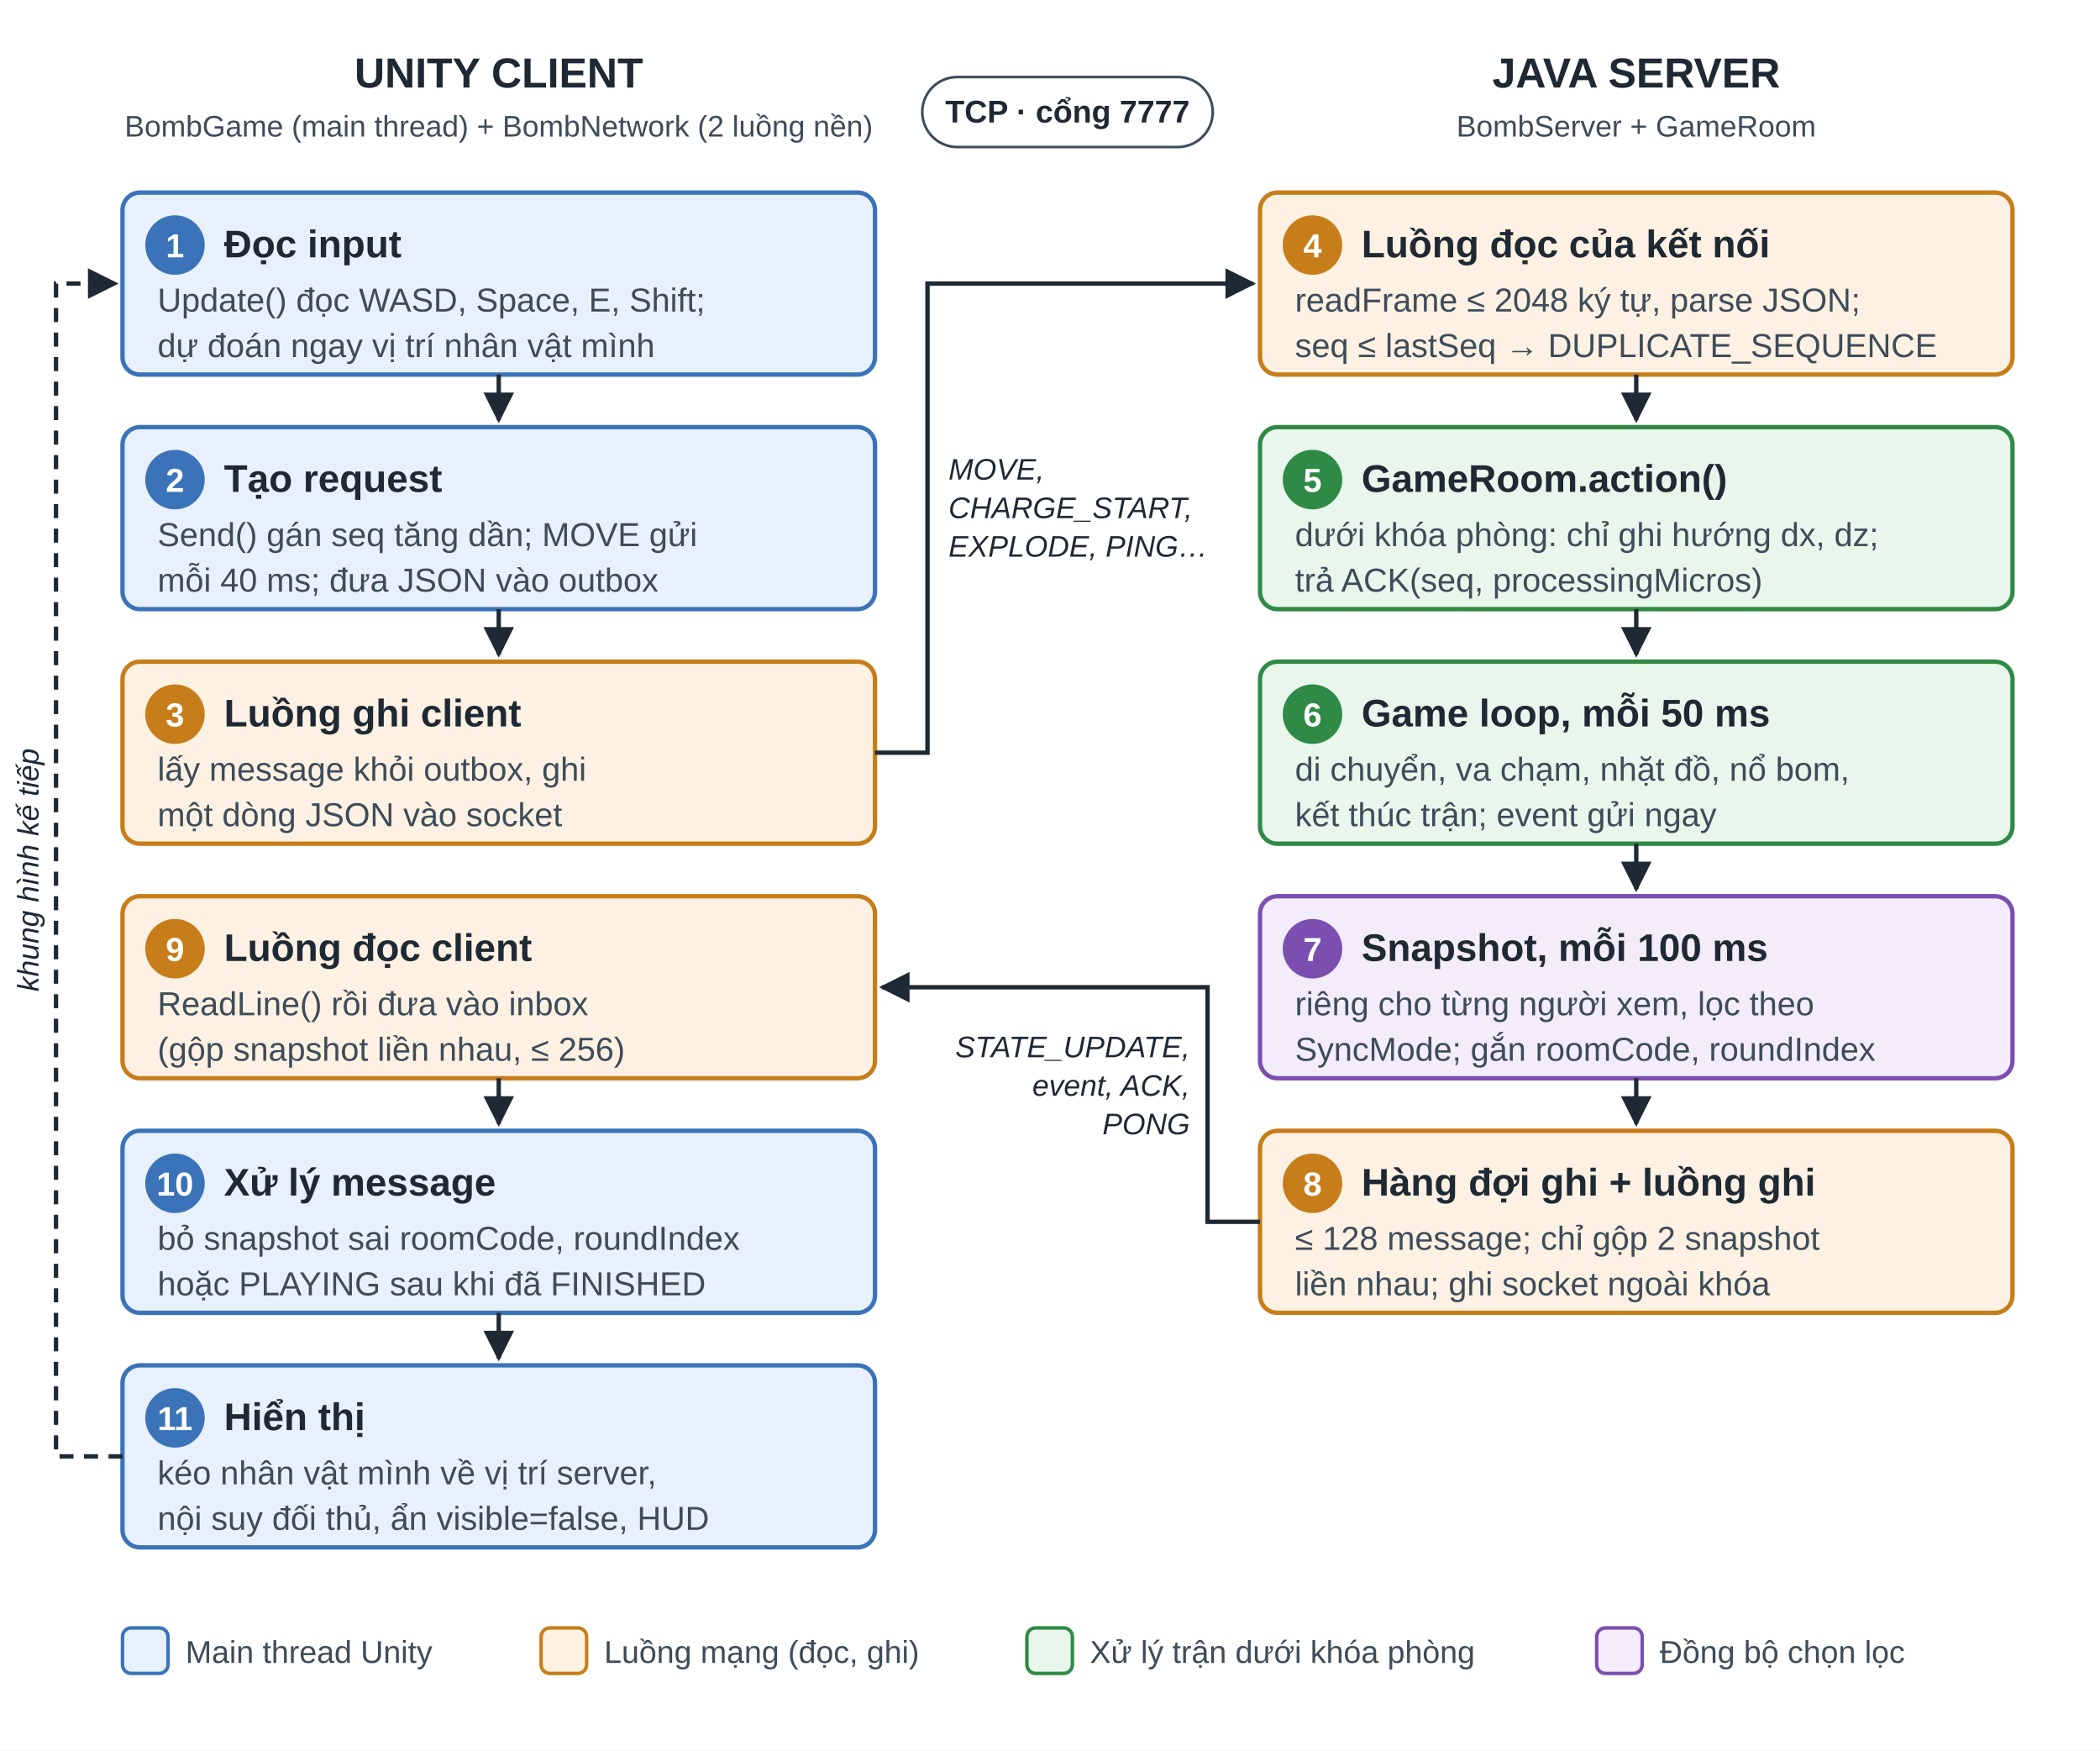
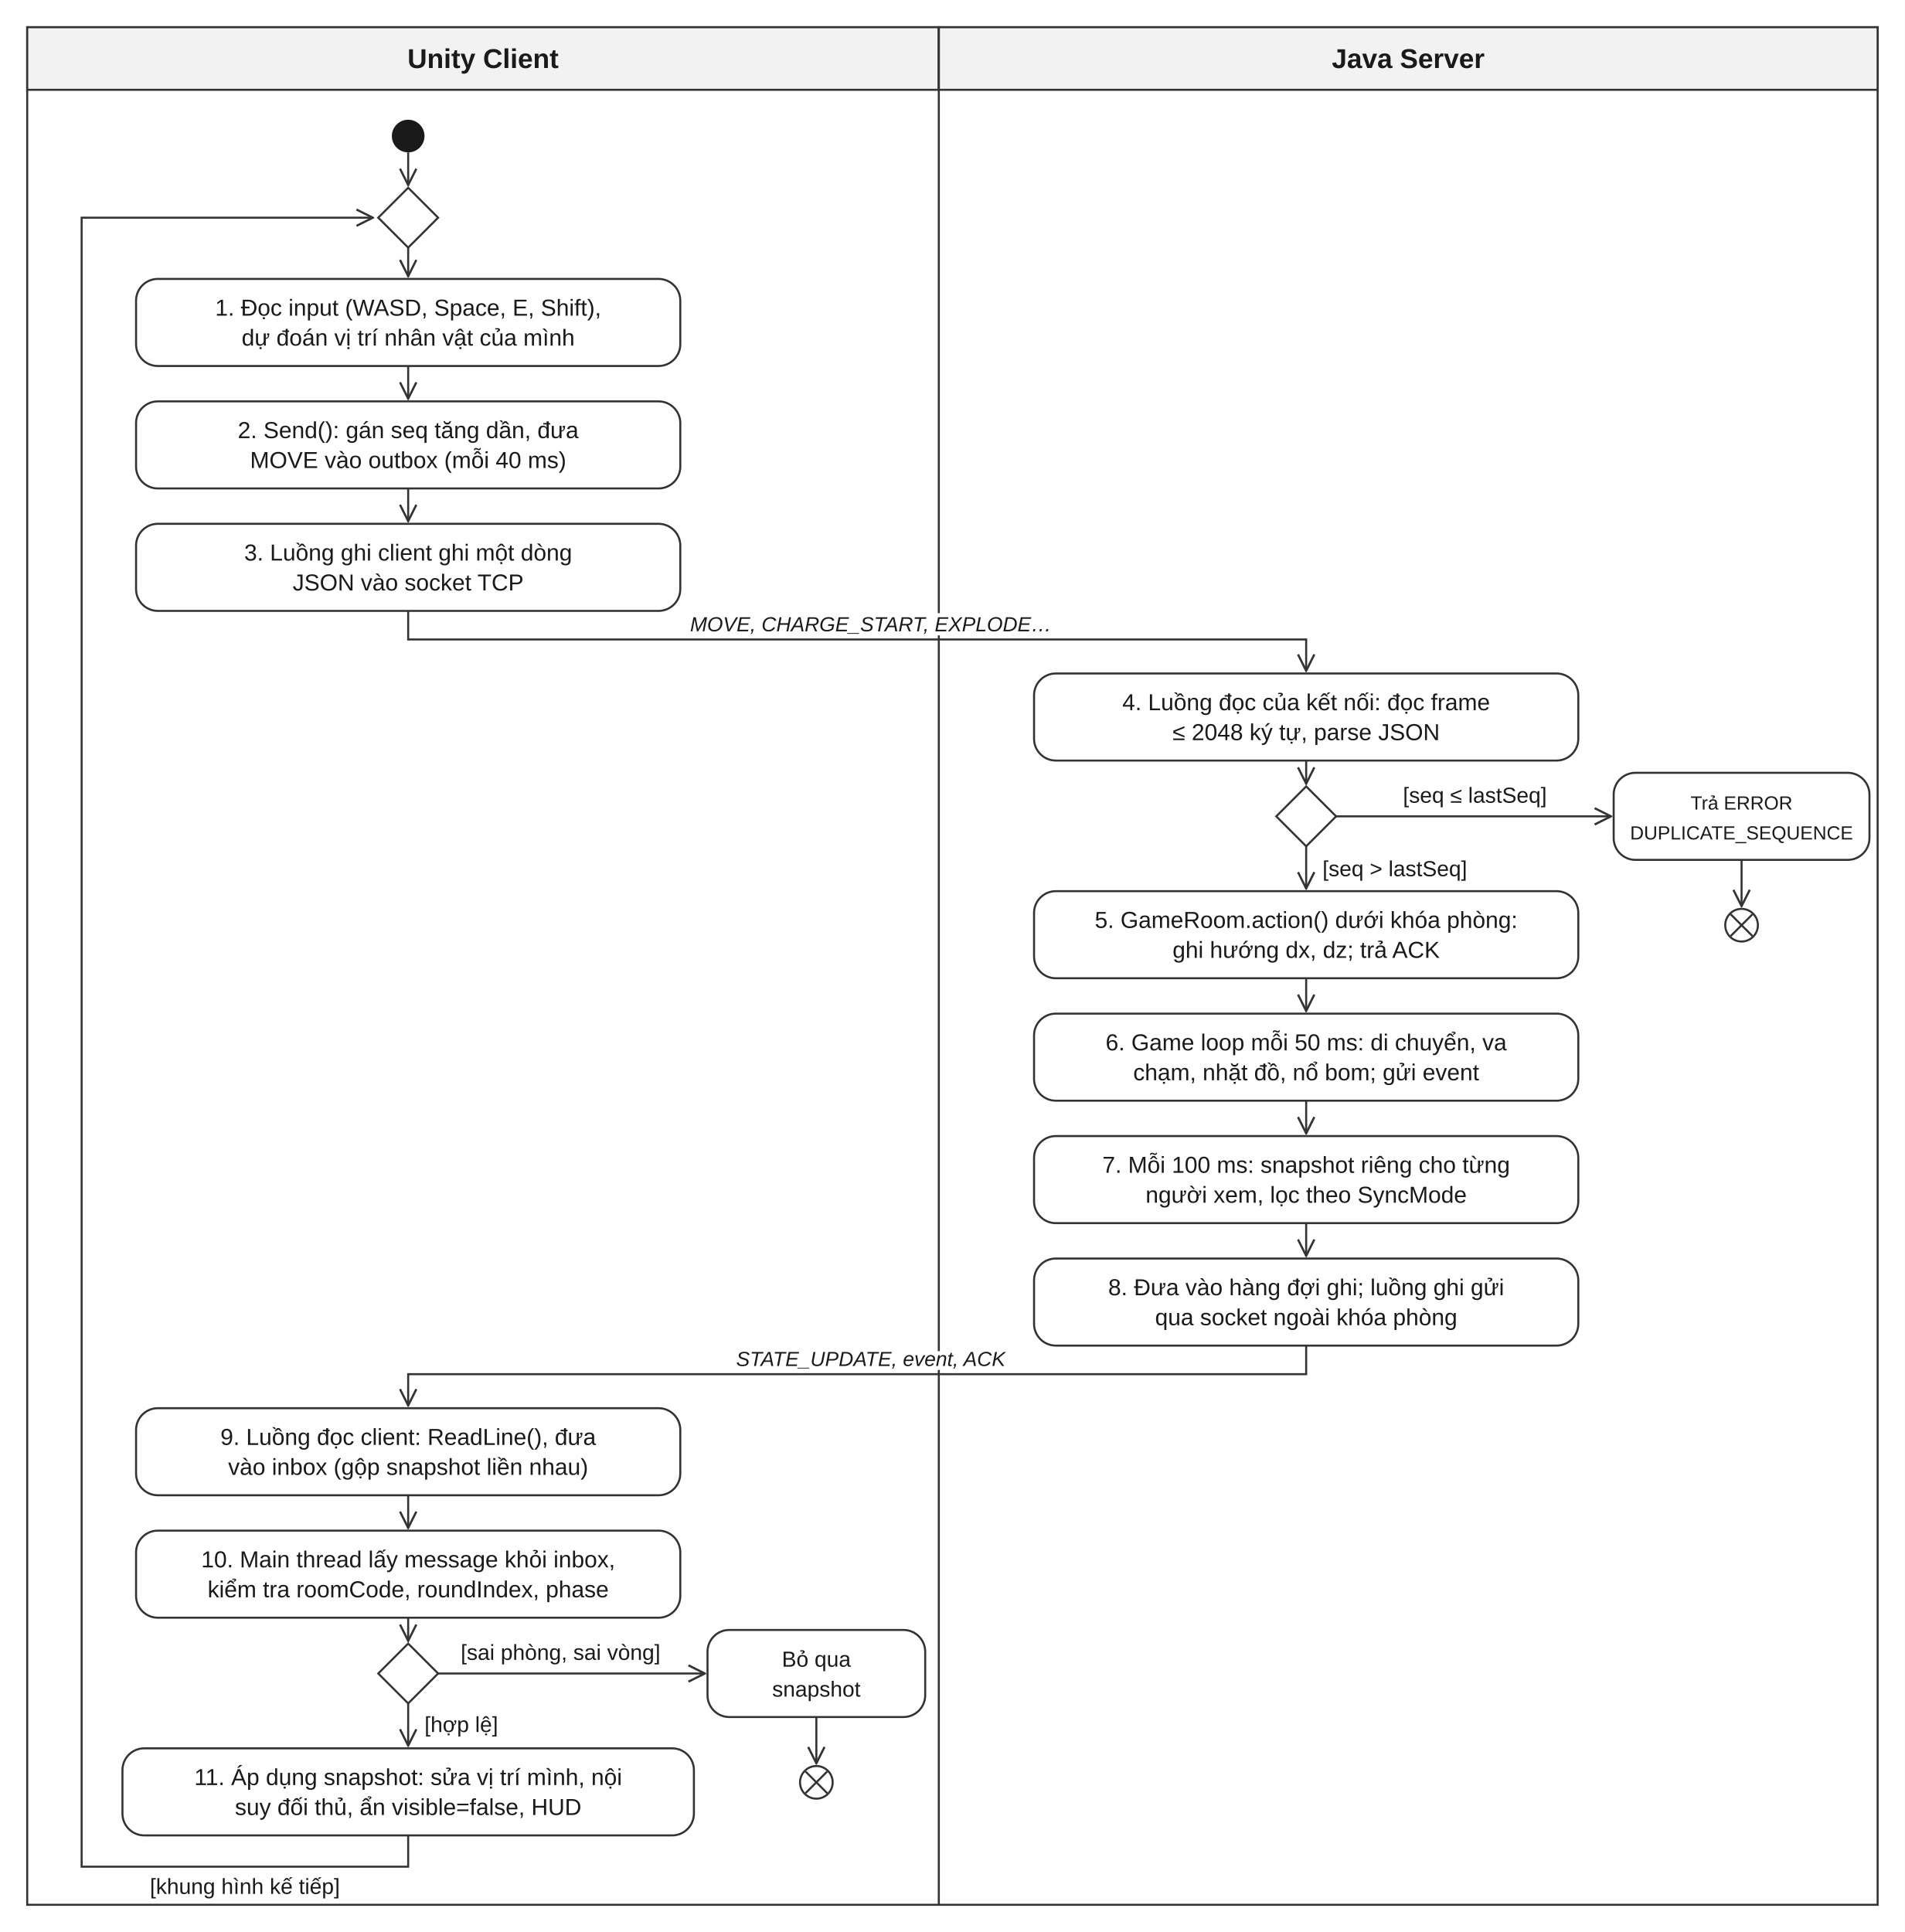
- <svg xmlns="http://www.w3.org/2000/svg" width="1200" height="1000" viewBox="0 0 1200 1000" font-family="Segoe UI, Arial, sans-serif">
+ <svg xmlns="http://www.w3.org/2000/svg" width="1400" height="1420" viewBox="0 0 1400 1420" font-family="Arial, Helvetica, sans-serif">
  <defs>
-     <marker id="head" viewBox="0 0 10 10" refX="9" refY="5" markerWidth="7" markerHeight="7" orient="auto-start-reverse">
-       <path d="M0,0 L10,5 L0,10 z" fill="#1f2933" />
+     <marker id="open" viewBox="0 0 14 14" refX="13" refY="7" markerWidth="14" markerHeight="14" markerUnits="userSpaceOnUse" orient="auto">
+       <path d="M1,1 L13,7 L1,13" fill="none" stroke="#333333" stroke-width="1.6" />
    </marker>
  </defs>
-   <rect width="1200" height="1000" fill="#ffffff" />
-   <text x="285.0" y="50" text-anchor="middle" font-size="24" font-weight="700" fill="#1f2933">UNITY CLIENT</text>
-   <text x="285.0" y="78" text-anchor="middle" font-size="17" font-weight="400" fill="#3e4c59">BombGame (main thread) + BombNetwork (2 luồng nền)</text>
-   <text x="935.0" y="50" text-anchor="middle" font-size="24" font-weight="700" fill="#1f2933">JAVA SERVER</text>
-   <text x="935.0" y="78" text-anchor="middle" font-size="17" font-weight="400" fill="#3e4c59">BombServer + GameRoom</text>
-   <rect x="527" y="44" width="166" height="40" rx="20" fill="#ffffff" stroke="#3e4c59" stroke-width="1.5" />
-   <text x="610" y="70" text-anchor="middle" font-size="18" font-weight="600" fill="#1f2933">TCP · cổng 7777</text>
-   <rect x="70" y="110" width="430" height="104" rx="10" fill="#e8f1fb" stroke="#3b73b9" stroke-width="2.5" />
-   <circle cx="100" cy="140" r="17" fill="#3b73b9" />
-   <text x="100" y="147" text-anchor="middle" font-size="19" font-weight="700" fill="#ffffff">1</text>
-   <text x="128" y="147" text-anchor="start" font-size="22" font-weight="700" fill="#1f2933">Đọc input</text>
-   <text x="90" y="178" text-anchor="start" font-size="19" font-weight="400" fill="#3e4c59">Update() đọc WASD, Space, E, Shift;</text>
-   <text x="90" y="204" text-anchor="start" font-size="19" font-weight="400" fill="#3e4c59">dự đoán ngay vị trí nhân vật mình</text>
-   <rect x="70" y="244" width="430" height="104" rx="10" fill="#e8f1fb" stroke="#3b73b9" stroke-width="2.5" />
-   <circle cx="100" cy="274" r="17" fill="#3b73b9" />
-   <text x="100" y="281" text-anchor="middle" font-size="19" font-weight="700" fill="#ffffff">2</text>
-   <text x="128" y="281" text-anchor="start" font-size="22" font-weight="700" fill="#1f2933">Tạo request</text>
-   <text x="90" y="312" text-anchor="start" font-size="19" font-weight="400" fill="#3e4c59">Send() gán seq tăng dần; MOVE gửi</text>
-   <text x="90" y="338" text-anchor="start" font-size="19" font-weight="400" fill="#3e4c59">mỗi 40 ms; đưa JSON vào outbox</text>
-   <rect x="70" y="378" width="430" height="104" rx="10" fill="#fdf1e3" stroke="#c77d1a" stroke-width="2.5" />
-   <circle cx="100" cy="408" r="17" fill="#c77d1a" />
-   <text x="100" y="415" text-anchor="middle" font-size="19" font-weight="700" fill="#ffffff">3</text>
-   <text x="128" y="415" text-anchor="start" font-size="22" font-weight="700" fill="#1f2933">Luồng ghi client</text>
-   <text x="90" y="446" text-anchor="start" font-size="19" font-weight="400" fill="#3e4c59">lấy message khỏi outbox, ghi</text>
-   <text x="90" y="472" text-anchor="start" font-size="19" font-weight="400" fill="#3e4c59">một dòng JSON vào socket</text>
-   <rect x="720" y="110" width="430" height="104" rx="10" fill="#fdf1e3" stroke="#c77d1a" stroke-width="2.5" />
-   <circle cx="750" cy="140" r="17" fill="#c77d1a" />
-   <text x="750" y="147" text-anchor="middle" font-size="19" font-weight="700" fill="#ffffff">4</text>
-   <text x="778" y="147" text-anchor="start" font-size="22" font-weight="700" fill="#1f2933">Luồng đọc của kết nối</text>
-   <text x="740" y="178" text-anchor="start" font-size="19" font-weight="400" fill="#3e4c59">readFrame ≤ 2048 ký tự, parse JSON;</text>
-   <text x="740" y="204" text-anchor="start" font-size="19" font-weight="400" fill="#3e4c59">seq ≤ lastSeq → DUPLICATE_SEQUENCE</text>
-   <rect x="720" y="244" width="430" height="104" rx="10" fill="#e9f6ec" stroke="#2f8a46" stroke-width="2.5" />
-   <circle cx="750" cy="274" r="17" fill="#2f8a46" />
-   <text x="750" y="281" text-anchor="middle" font-size="19" font-weight="700" fill="#ffffff">5</text>
-   <text x="778" y="281" text-anchor="start" font-size="22" font-weight="700" fill="#1f2933">GameRoom.action()</text>
-   <text x="740" y="312" text-anchor="start" font-size="19" font-weight="400" fill="#3e4c59">dưới khóa phòng: chỉ ghi hướng dx, dz;</text>
-   <text x="740" y="338" text-anchor="start" font-size="19" font-weight="400" fill="#3e4c59">trả ACK(seq, processingMicros)</text>
-   <rect x="720" y="378" width="430" height="104" rx="10" fill="#e9f6ec" stroke="#2f8a46" stroke-width="2.5" />
-   <circle cx="750" cy="408" r="17" fill="#2f8a46" />
-   <text x="750" y="415" text-anchor="middle" font-size="19" font-weight="700" fill="#ffffff">6</text>
-   <text x="778" y="415" text-anchor="start" font-size="22" font-weight="700" fill="#1f2933">Game loop, mỗi 50 ms</text>
-   <text x="740" y="446" text-anchor="start" font-size="19" font-weight="400" fill="#3e4c59">di chuyển, va chạm, nhặt đồ, nổ bom,</text>
-   <text x="740" y="472" text-anchor="start" font-size="19" font-weight="400" fill="#3e4c59">kết thúc trận; event gửi ngay</text>
-   <rect x="720" y="512" width="430" height="104" rx="10" fill="#f3ecfa" stroke="#7a4fb0" stroke-width="2.5" />
-   <circle cx="750" cy="542" r="17" fill="#7a4fb0" />
-   <text x="750" y="549" text-anchor="middle" font-size="19" font-weight="700" fill="#ffffff">7</text>
-   <text x="778" y="549" text-anchor="start" font-size="22" font-weight="700" fill="#1f2933">Snapshot, mỗi 100 ms</text>
-   <text x="740" y="580" text-anchor="start" font-size="19" font-weight="400" fill="#3e4c59">riêng cho từng người xem, lọc theo</text>
-   <text x="740" y="606" text-anchor="start" font-size="19" font-weight="400" fill="#3e4c59">SyncMode; gắn roomCode, roundIndex</text>
-   <rect x="720" y="646" width="430" height="104" rx="10" fill="#fdf1e3" stroke="#c77d1a" stroke-width="2.5" />
-   <circle cx="750" cy="676" r="17" fill="#c77d1a" />
-   <text x="750" y="683" text-anchor="middle" font-size="19" font-weight="700" fill="#ffffff">8</text>
-   <text x="778" y="683" text-anchor="start" font-size="22" font-weight="700" fill="#1f2933">Hàng đợi ghi + luồng ghi</text>
-   <text x="740" y="714" text-anchor="start" font-size="19" font-weight="400" fill="#3e4c59">≤ 128 message; chỉ gộp 2 snapshot</text>
-   <text x="740" y="740" text-anchor="start" font-size="19" font-weight="400" fill="#3e4c59">liền nhau; ghi socket ngoài khóa</text>
-   <rect x="70" y="512" width="430" height="104" rx="10" fill="#fdf1e3" stroke="#c77d1a" stroke-width="2.5" />
-   <circle cx="100" cy="542" r="17" fill="#c77d1a" />
-   <text x="100" y="549" text-anchor="middle" font-size="19" font-weight="700" fill="#ffffff">9</text>
-   <text x="128" y="549" text-anchor="start" font-size="22" font-weight="700" fill="#1f2933">Luồng đọc client</text>
-   <text x="90" y="580" text-anchor="start" font-size="19" font-weight="400" fill="#3e4c59">ReadLine() rồi đưa vào inbox</text>
-   <text x="90" y="606" text-anchor="start" font-size="19" font-weight="400" fill="#3e4c59">(gộp snapshot liền nhau, ≤ 256)</text>
-   <rect x="70" y="646" width="430" height="104" rx="10" fill="#e8f1fb" stroke="#3b73b9" stroke-width="2.5" />
-   <circle cx="100" cy="676" r="17" fill="#3b73b9" />
-   <text x="100" y="683" text-anchor="middle" font-size="19" font-weight="700" fill="#ffffff">10</text>
-   <text x="128" y="683" text-anchor="start" font-size="22" font-weight="700" fill="#1f2933">Xử lý message</text>
-   <text x="90" y="714" text-anchor="start" font-size="19" font-weight="400" fill="#3e4c59">bỏ snapshot sai roomCode, roundIndex</text>
-   <text x="90" y="740" text-anchor="start" font-size="19" font-weight="400" fill="#3e4c59">hoặc PLAYING sau khi đã FINISHED</text>
-   <rect x="70" y="780" width="430" height="104" rx="10" fill="#e8f1fb" stroke="#3b73b9" stroke-width="2.5" />
-   <circle cx="100" cy="810" r="17" fill="#3b73b9" />
-   <text x="100" y="817" text-anchor="middle" font-size="19" font-weight="700" fill="#ffffff">11</text>
-   <text x="128" y="817" text-anchor="start" font-size="22" font-weight="700" fill="#1f2933">Hiển thị</text>
-   <text x="90" y="848" text-anchor="start" font-size="19" font-weight="400" fill="#3e4c59">kéo nhân vật mình về vị trí server,</text>
-   <text x="90" y="874" text-anchor="start" font-size="19" font-weight="400" fill="#3e4c59">nội suy đối thủ, ẩn visible=false, HUD</text>
-   <path d="M285.0,214 V240" fill="none" stroke="#1f2933" stroke-width="2.5" marker-end="url(#head)" />
-   <path d="M285.0,348 V374" fill="none" stroke="#1f2933" stroke-width="2.5" marker-end="url(#head)" />
-   <path d="M285.0,616 V642" fill="none" stroke="#1f2933" stroke-width="2.5" marker-end="url(#head)" />
-   <path d="M285.0,750 V776" fill="none" stroke="#1f2933" stroke-width="2.5" marker-end="url(#head)" />
-   <path d="M935.0,214 V240" fill="none" stroke="#1f2933" stroke-width="2.5" marker-end="url(#head)" />
-   <path d="M935.0,348 V374" fill="none" stroke="#1f2933" stroke-width="2.5" marker-end="url(#head)" />
-   <path d="M935.0,482 V508" fill="none" stroke="#1f2933" stroke-width="2.5" marker-end="url(#head)" />
-   <path d="M935.0,616 V642" fill="none" stroke="#1f2933" stroke-width="2.5" marker-end="url(#head)" />
-   <path d="M500,430 H530 V162 H716" fill="none" stroke="#1f2933" stroke-width="2.5" marker-end="url(#head)" />
-   <text x="542" y="274" text-anchor="start" font-size="17" font-weight="400" font-style="italic" fill="#1f2933">MOVE,</text>
-   <text x="542" y="296" text-anchor="start" font-size="17" font-weight="400" font-style="italic" fill="#1f2933">CHARGE_START,</text>
-   <text x="542" y="318" text-anchor="start" font-size="17" font-weight="400" font-style="italic" fill="#1f2933">EXPLODE, PING…</text>
-   <path d="M720,698 H690 V564 H504" fill="none" stroke="#1f2933" stroke-width="2.5" marker-end="url(#head)" />
-   <text x="680" y="604" text-anchor="end" font-size="17" font-weight="400" font-style="italic" fill="#1f2933">STATE_UPDATE,</text>
-   <text x="680" y="626" text-anchor="end" font-size="17" font-weight="400" font-style="italic" fill="#1f2933">event, ACK,</text>
-   <text x="680" y="648" text-anchor="end" font-size="17" font-weight="400" font-style="italic" fill="#1f2933">PONG</text>
-   <path d="M70,832 H32 V162 H66" fill="none" stroke="#1f2933" stroke-width="2.5" stroke-dasharray="8 6" marker-end="url(#head)" />
-   <text x="22" y="497.0" font-size="17" font-style="italic" fill="#1f2933" text-anchor="middle" transform="rotate(-90 22 497.0)">khung hình kế tiếp</text>
-   <rect x="70" y="930" width="26" height="26" rx="5" fill="#e8f1fb" stroke="#3b73b9" stroke-width="2" />
-   <text x="106" y="950" text-anchor="start" font-size="18" font-weight="400" fill="#3e4c59">Main thread Unity</text>
-   <rect x="309.2" y="930" width="26" height="26" rx="5" fill="#fdf1e3" stroke="#c77d1a" stroke-width="2" />
-   <text x="345.2" y="950" text-anchor="start" font-size="18" font-weight="400" fill="#3e4c59">Luồng mạng (đọc, ghi)</text>
-   <rect x="586.8" y="930" width="26" height="26" rx="5" fill="#e9f6ec" stroke="#2f8a46" stroke-width="2" />
-   <text x="622.8" y="950" text-anchor="start" font-size="18" font-weight="400" fill="#3e4c59">Xử lý trận dưới khóa phòng</text>
-   <rect x="912.4" y="930" width="26" height="26" rx="5" fill="#f3ecfa" stroke="#7a4fb0" stroke-width="2" />
-   <text x="948.4" y="950" text-anchor="start" font-size="18" font-weight="400" fill="#3e4c59">Đồng bộ chọn lọc</text>
+   <rect width="1400" height="1420" fill="#ffffff" />
+   <rect x="20" y="20" width="1360" height="1380" rx="0" fill="#ffffff" stroke="#333333" stroke-width="1.5" />
+   <rect x="20" y="20" width="670" height="46" rx="0" fill="#f2f2f2" stroke="#333333" stroke-width="1.5" />
+   <rect x="690" y="20" width="690" height="46" rx="0" fill="#f2f2f2" stroke="#333333" stroke-width="1.5" />
+   <line x1="690" y1="20" x2="690" y2="1400" stroke="#333333" stroke-width="1.5" />
+   <text x="355.0" y="50" text-anchor="middle" font-size="20" font-weight="700" fill="#1a1a1a">Unity Client</text>
+   <text x="1035.0" y="50" text-anchor="middle" font-size="20" font-weight="700" fill="#1a1a1a">Java Server</text>
+   <circle cx="300" cy="100" r="12" fill="#1a1a1a" />
+   <path d="M300,112 V136" fill="none" stroke="#333333" stroke-width="1.5" marker-end="url(#open)" />
+   <path d="M300,138 L322,160 L300,182 L278,160 Z" fill="#ffffff" stroke="#333333" stroke-width="1.5" />
+   <path d="M300,182 V203" fill="none" stroke="#333333" stroke-width="1.5" marker-end="url(#open)" />
+   <rect x="100.0" y="205" width="400" height="64" rx="16" fill="#ffffff" stroke="#333333" stroke-width="1.5" />
+   <text x="300" y="232" text-anchor="middle" font-size="17" font-weight="400" fill="#1a1a1a">1. Đọc input (WASD, Space, E, Shift),</text>
+   <text x="300" y="254" text-anchor="middle" font-size="17" font-weight="400" fill="#1a1a1a">dự đoán vị trí nhân vật của mình</text>
+   <path d="M300,269 V293" fill="none" stroke="#333333" stroke-width="1.5" marker-end="url(#open)" />
+   <rect x="100.0" y="295" width="400" height="64" rx="16" fill="#ffffff" stroke="#333333" stroke-width="1.5" />
+   <text x="300" y="322" text-anchor="middle" font-size="17" font-weight="400" fill="#1a1a1a">2. Send(): gán seq tăng dần, đưa</text>
+   <text x="300" y="344" text-anchor="middle" font-size="17" font-weight="400" fill="#1a1a1a">MOVE vào outbox (mỗi 40 ms)</text>
+   <path d="M300,359 V383" fill="none" stroke="#333333" stroke-width="1.5" marker-end="url(#open)" />
+   <rect x="100.0" y="385" width="400" height="64" rx="16" fill="#ffffff" stroke="#333333" stroke-width="1.5" />
+   <text x="300" y="412" text-anchor="middle" font-size="17" font-weight="400" fill="#1a1a1a">3. Luồng ghi client ghi một dòng</text>
+   <text x="300" y="434" text-anchor="middle" font-size="17" font-weight="400" fill="#1a1a1a">JSON vào socket TCP</text>
+   <path d="M300,449 V470 H960 V493" fill="none" stroke="#333333" stroke-width="1.5" marker-end="url(#open)" />
+   <text x="640" y="464" text-anchor="middle" font-size="15" font-weight="400" font-style="italic" stroke="#ffffff" stroke-width="6" stroke-linejoin="round" paint-order="stroke" fill="#1a1a1a">MOVE, CHARGE_START, EXPLODE…</text>
+   <rect x="760.0" y="495" width="400" height="64" rx="16" fill="#ffffff" stroke="#333333" stroke-width="1.5" />
+   <text x="960" y="522" text-anchor="middle" font-size="17" font-weight="400" fill="#1a1a1a">4. Luồng đọc của kết nối: đọc frame</text>
+   <text x="960" y="544" text-anchor="middle" font-size="17" font-weight="400" fill="#1a1a1a">≤ 2048 ký tự, parse JSON</text>
+   <path d="M960,559 V576" fill="none" stroke="#333333" stroke-width="1.5" marker-end="url(#open)" />
+   <path d="M960,578 L982,600 L960,622 L938,600 Z" fill="#ffffff" stroke="#333333" stroke-width="1.5" />
+   <path d="M982,600 H1184" fill="none" stroke="#333333" stroke-width="1.5" marker-end="url(#open)" />
+   <text x="1084" y="590" text-anchor="middle" font-size="16" font-weight="400" fill="#1a1a1a">[seq ≤ lastSeq]</text>
+   <rect x="1186.0" y="568" width="188" height="64" rx="16" fill="#ffffff" stroke="#333333" stroke-width="1.5" />
+   <text x="1280" y="595" text-anchor="middle" font-size="14" font-weight="400" fill="#1a1a1a">Trả ERROR</text>
+   <text x="1280" y="617" text-anchor="middle" font-size="14" font-weight="400" fill="#1a1a1a">DUPLICATE_SEQUENCE</text>
+   <path d="M1280,632 V666" fill="none" stroke="#333333" stroke-width="1.5" marker-end="url(#open)" />
+   <circle cx="1280" cy="680" r="12" fill="#ffffff" stroke="#333333" stroke-width="1.5" />
+   <path d="M1272,672 L1288,688 M1288,672 L1272,688" stroke="#333333" stroke-width="1.5" />
+   <path d="M960,622 V653" fill="none" stroke="#333333" stroke-width="1.5" marker-end="url(#open)" />
+   <text x="972" y="644" text-anchor="start" font-size="16" font-weight="400" fill="#1a1a1a">[seq &gt; lastSeq]</text>
+   <rect x="760.0" y="655" width="400" height="64" rx="16" fill="#ffffff" stroke="#333333" stroke-width="1.5" />
+   <text x="960" y="682" text-anchor="middle" font-size="17" font-weight="400" fill="#1a1a1a">5. GameRoom.action() dưới khóa phòng:</text>
+   <text x="960" y="704" text-anchor="middle" font-size="17" font-weight="400" fill="#1a1a1a">ghi hướng dx, dz; trả ACK</text>
+   <path d="M960,719 V743" fill="none" stroke="#333333" stroke-width="1.5" marker-end="url(#open)" />
+   <rect x="760.0" y="745" width="400" height="64" rx="16" fill="#ffffff" stroke="#333333" stroke-width="1.5" />
+   <text x="960" y="772" text-anchor="middle" font-size="17" font-weight="400" fill="#1a1a1a">6. Game loop mỗi 50 ms: di chuyển, va</text>
+   <text x="960" y="794" text-anchor="middle" font-size="17" font-weight="400" fill="#1a1a1a">chạm, nhặt đồ, nổ bom; gửi event</text>
+   <path d="M960,809 V833" fill="none" stroke="#333333" stroke-width="1.5" marker-end="url(#open)" />
+   <rect x="760.0" y="835" width="400" height="64" rx="16" fill="#ffffff" stroke="#333333" stroke-width="1.5" />
+   <text x="960" y="862" text-anchor="middle" font-size="17" font-weight="400" fill="#1a1a1a">7. Mỗi 100 ms: snapshot riêng cho từng</text>
+   <text x="960" y="884" text-anchor="middle" font-size="17" font-weight="400" fill="#1a1a1a">người xem, lọc theo SyncMode</text>
+   <path d="M960,899 V923" fill="none" stroke="#333333" stroke-width="1.5" marker-end="url(#open)" />
+   <rect x="760.0" y="925" width="400" height="64" rx="16" fill="#ffffff" stroke="#333333" stroke-width="1.5" />
+   <text x="960" y="952" text-anchor="middle" font-size="17" font-weight="400" fill="#1a1a1a">8. Đưa vào hàng đợi ghi; luồng ghi gửi</text>
+   <text x="960" y="974" text-anchor="middle" font-size="17" font-weight="400" fill="#1a1a1a">qua socket ngoài khóa phòng</text>
+   <path d="M960,989 V1010 H300 V1033" fill="none" stroke="#333333" stroke-width="1.5" marker-end="url(#open)" />
+   <text x="640" y="1004" text-anchor="middle" font-size="15" font-weight="400" font-style="italic" stroke="#ffffff" stroke-width="6" stroke-linejoin="round" paint-order="stroke" fill="#1a1a1a">STATE_UPDATE, event, ACK</text>
+   <rect x="100.0" y="1035" width="400" height="64" rx="16" fill="#ffffff" stroke="#333333" stroke-width="1.5" />
+   <text x="300" y="1062" text-anchor="middle" font-size="17" font-weight="400" fill="#1a1a1a">9. Luồng đọc client: ReadLine(), đưa</text>
+   <text x="300" y="1084" text-anchor="middle" font-size="17" font-weight="400" fill="#1a1a1a">vào inbox (gộp snapshot liền nhau)</text>
+   <path d="M300,1099 V1123" fill="none" stroke="#333333" stroke-width="1.5" marker-end="url(#open)" />
+   <rect x="100.0" y="1125" width="400" height="64" rx="16" fill="#ffffff" stroke="#333333" stroke-width="1.5" />
+   <text x="300" y="1152" text-anchor="middle" font-size="17" font-weight="400" fill="#1a1a1a">10. Main thread lấy message khỏi inbox,</text>
+   <text x="300" y="1174" text-anchor="middle" font-size="17" font-weight="400" fill="#1a1a1a">kiểm tra roomCode, roundIndex, phase</text>
+   <path d="M300,1189 V1206" fill="none" stroke="#333333" stroke-width="1.5" marker-end="url(#open)" />
+   <path d="M300,1208 L322,1230 L300,1252 L278,1230 Z" fill="#ffffff" stroke="#333333" stroke-width="1.5" />
+   <path d="M322,1230 H518" fill="none" stroke="#333333" stroke-width="1.5" marker-end="url(#open)" />
+   <text x="412" y="1220" text-anchor="middle" font-size="16" font-weight="400" fill="#1a1a1a">[sai phòng, sai vòng]</text>
+   <rect x="520.0" y="1198" width="160" height="64" rx="16" fill="#ffffff" stroke="#333333" stroke-width="1.5" />
+   <text x="600" y="1225" text-anchor="middle" font-size="16" font-weight="400" fill="#1a1a1a">Bỏ qua</text>
+   <text x="600" y="1247" text-anchor="middle" font-size="16" font-weight="400" fill="#1a1a1a">snapshot</text>
+   <path d="M600,1262 V1296" fill="none" stroke="#333333" stroke-width="1.5" marker-end="url(#open)" />
+   <circle cx="600" cy="1310" r="12" fill="#ffffff" stroke="#333333" stroke-width="1.5" />
+   <path d="M592,1302 L608,1318 M608,1302 L592,1318" stroke="#333333" stroke-width="1.5" />
+   <path d="M300,1252 V1283" fill="none" stroke="#333333" stroke-width="1.5" marker-end="url(#open)" />
+   <text x="312" y="1273" text-anchor="start" font-size="16" font-weight="400" fill="#1a1a1a">[hợp lệ]</text>
+   <rect x="90.0" y="1285" width="420" height="64" rx="16" fill="#ffffff" stroke="#333333" stroke-width="1.5" />
+   <text x="300" y="1312" text-anchor="middle" font-size="17" font-weight="400" fill="#1a1a1a">11. Áp dụng snapshot: sửa vị trí mình, nội</text>
+   <text x="300" y="1334" text-anchor="middle" font-size="17" font-weight="400" fill="#1a1a1a">suy đối thủ, ẩn visible=false, HUD</text>
+   <path d="M300,1349 V1372 H60 V160 H274" fill="none" stroke="#333333" stroke-width="1.5" marker-end="url(#open)" />
+   <text x="180" y="1392" text-anchor="middle" font-size="16" font-weight="400" fill="#1a1a1a">[khung hình kế tiếp]</text>
</svg>
